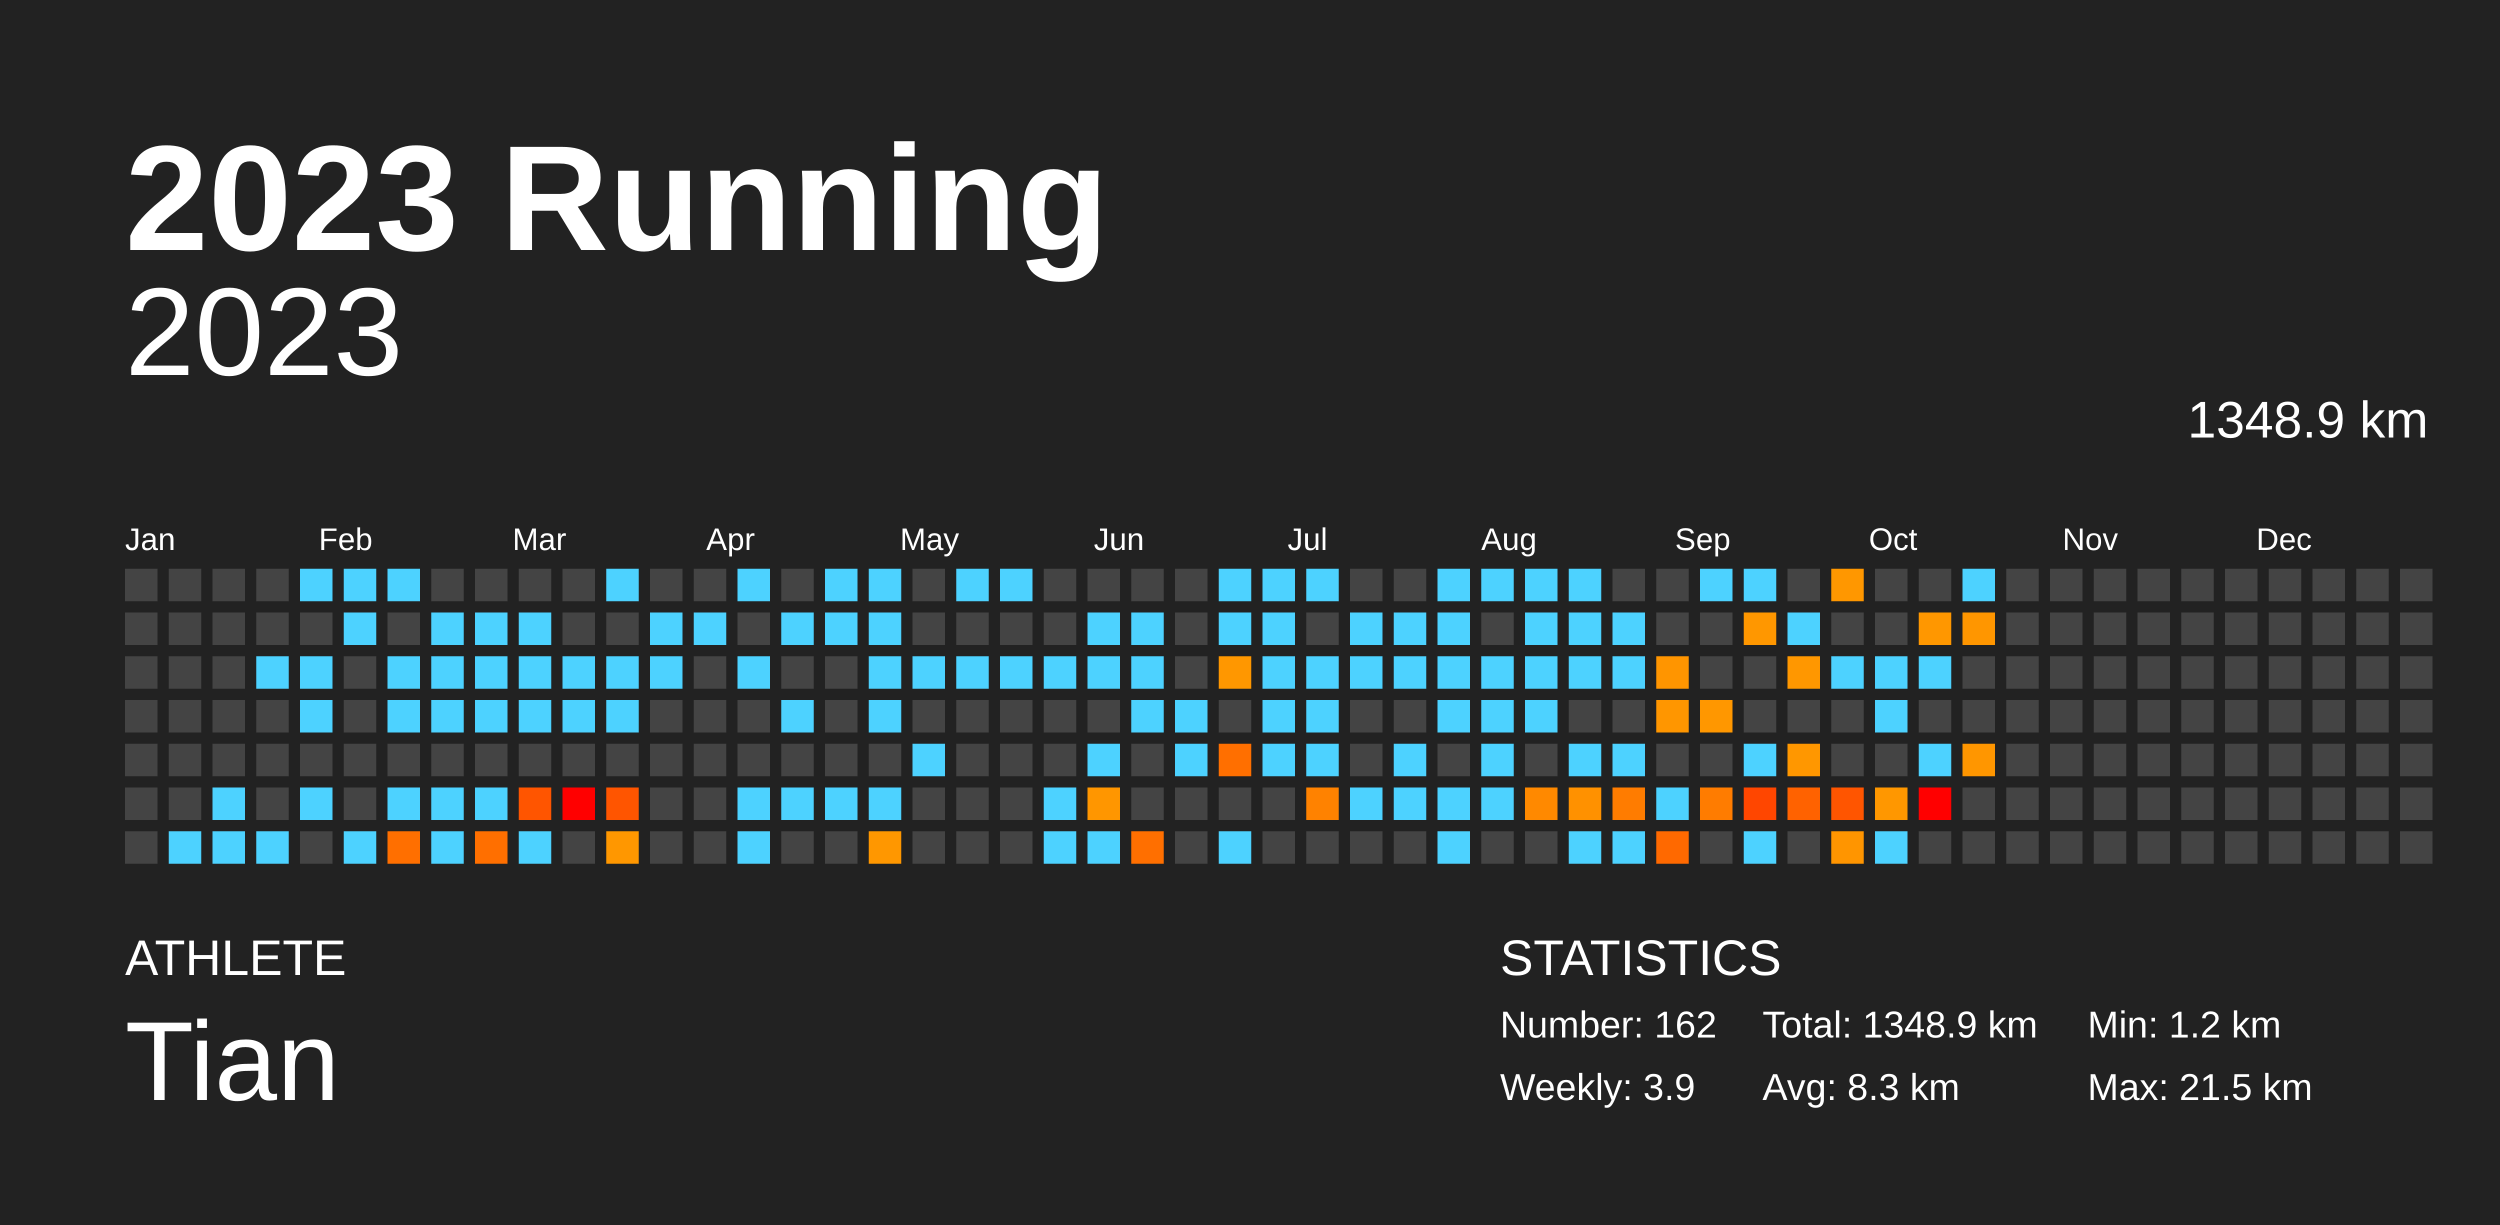
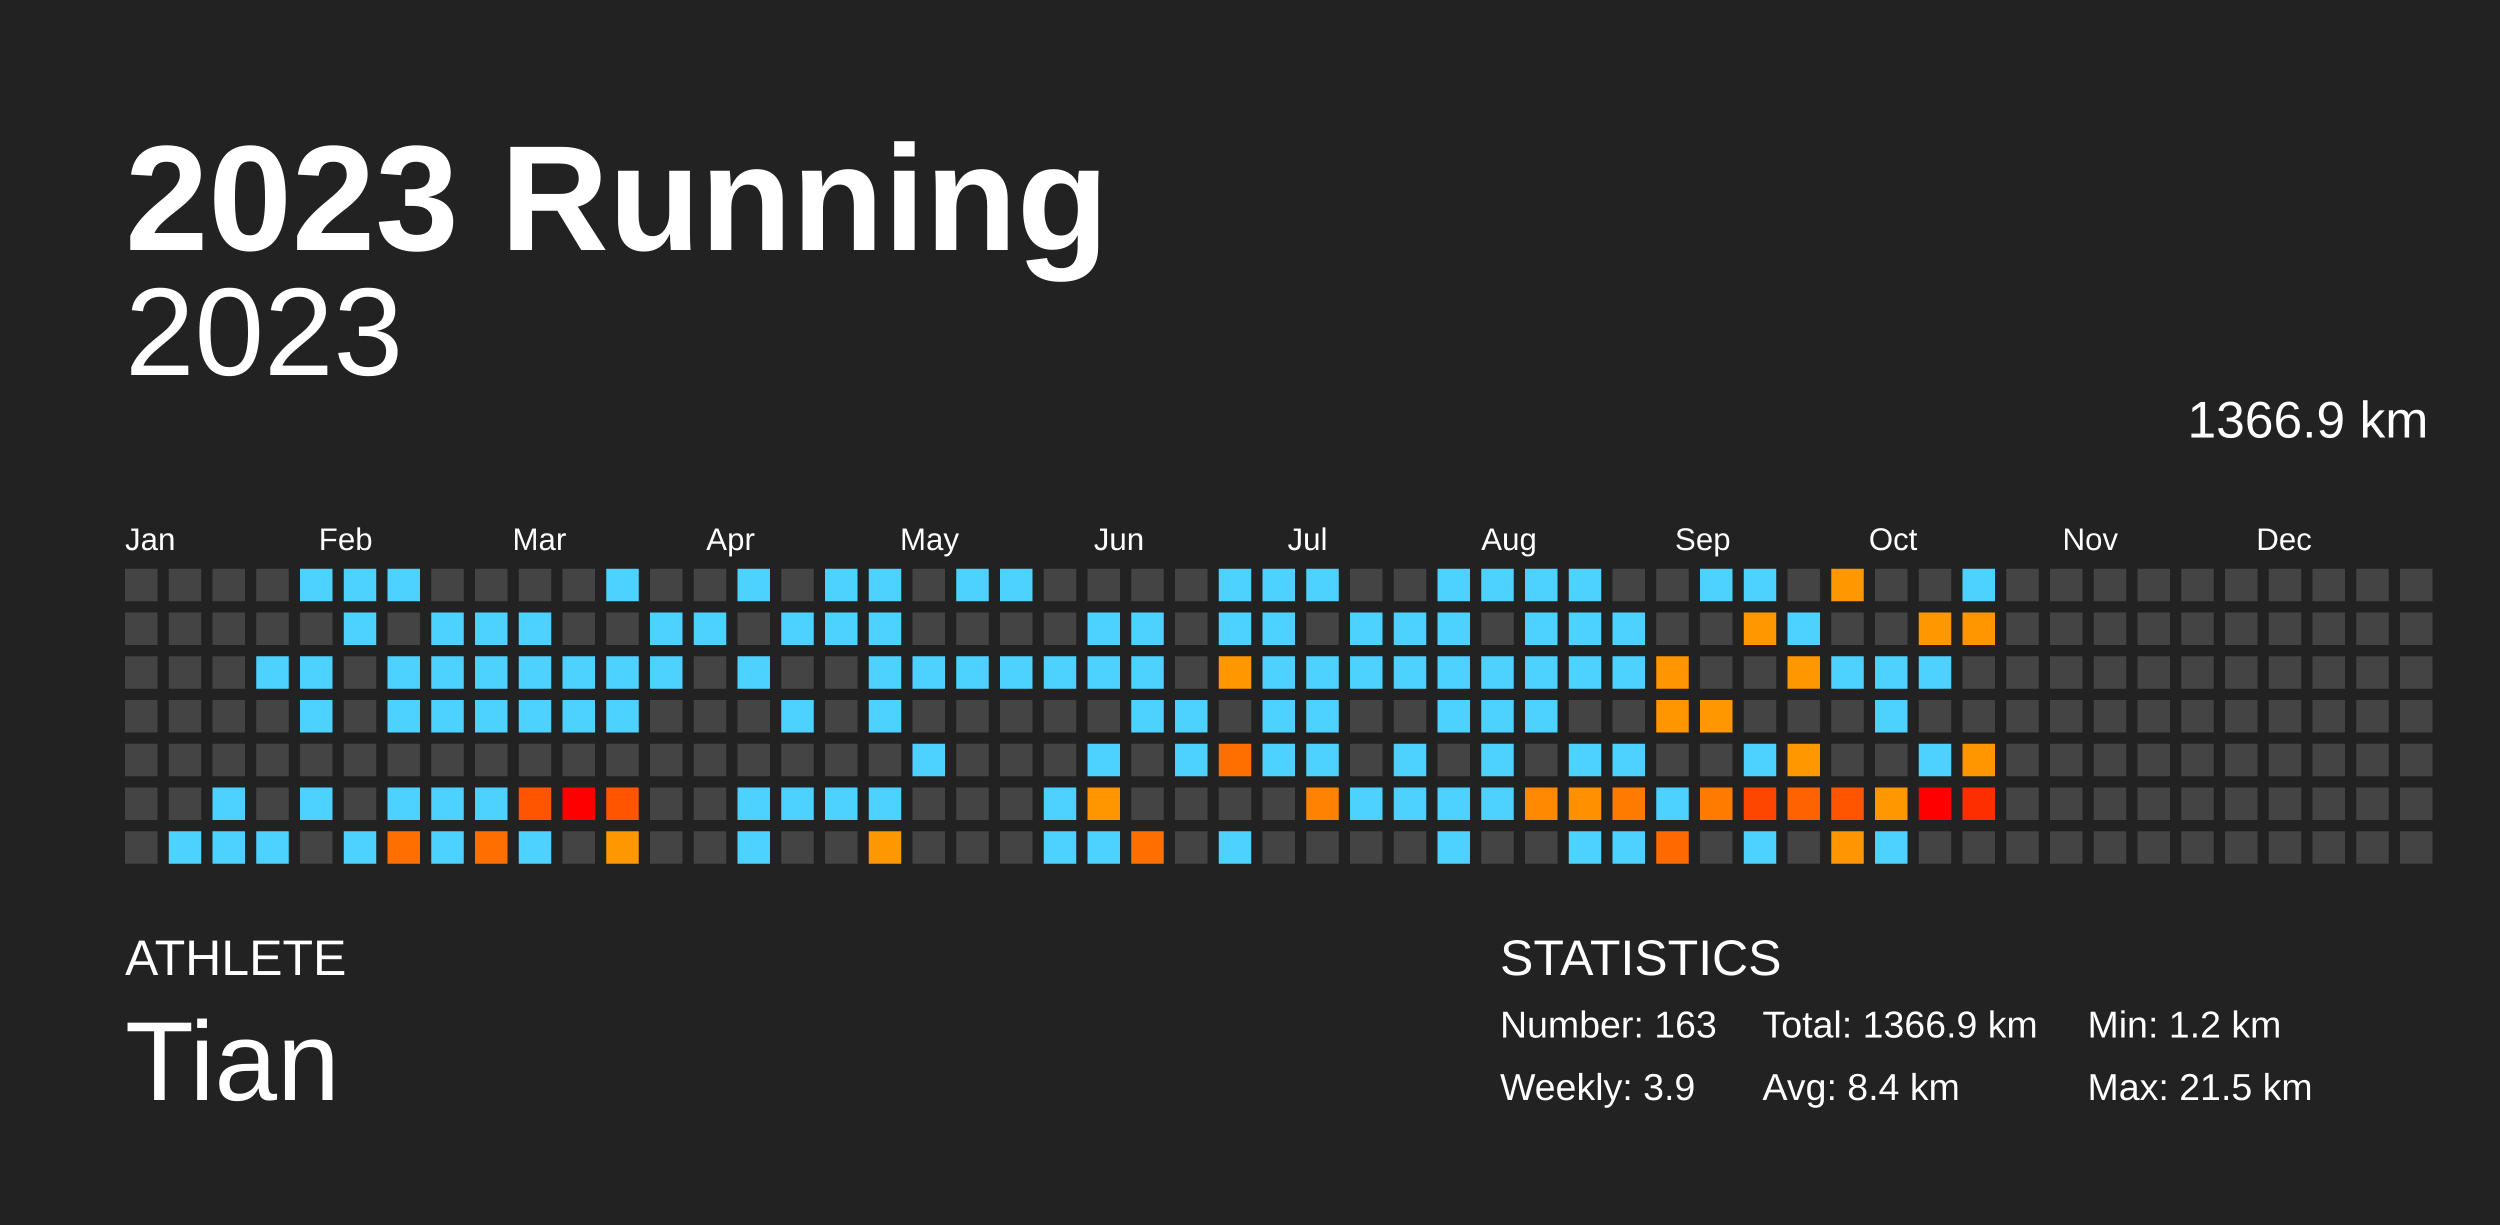
<svg xmlns="http://www.w3.org/2000/svg" baseProfile="full" height="98mm" version="1.1" viewBox="0,0,200,98" width="200mm">
  <defs />
  <rect fill="#222222" height="98" width="200" x="0" y="0" />
  <text fill="#FFFFFF" style="font-size:12px; font-family:Arial; font-weight:bold;" x="10" y="20">2023 Running</text>
  <text fill="#FFFFFF" style="font-size:4px; font-family:Arial" x="10" y="78">ATHLETE</text>
  <text fill="#FFFFFF" style="font-size:9px; font-family:Arial" x="10" y="88">Tian</text>
  <text fill="#FFFFFF" style="font-size:4px; font-family:Arial" x="120" y="78">STATISTICS</text>
-   <text fill="#FFFFFF" style="font-size:3px; font-family:Arial" x="120" y="83">Number: 162</text>
+   <text fill="#FFFFFF" style="font-size:3px; font-family:Arial" x="120" y="83">Number: 163</text>
  <text fill="#FFFFFF" style="font-size:3px; font-family:Arial" x="120" y="88">Weekly: 3.9</text>
-   <text fill="#FFFFFF" style="font-size:3px; font-family:Arial" x="141" y="83">Total: 1348.9 km</text>
-   <text fill="#FFFFFF" style="font-size:3px; font-family:Arial" x="141" y="88">Avg: 8.3 km</text>
+   <text fill="#FFFFFF" style="font-size:3px; font-family:Arial" x="141" y="83">Total: 1366.9 km</text>
+   <text fill="#FFFFFF" style="font-size:3px; font-family:Arial" x="141" y="88">Avg: 8.4 km</text>
  <text fill="#FFFFFF" style="font-size:3px; font-family:Arial" x="167" y="83">Min: 1.2 km</text>
  <text fill="#FFFFFF" style="font-size:3px; font-family:Arial" x="167" y="88">Max: 21.5 km</text>
  <text alignment-baseline="hanging" fill="#FFFFFF" style="font-size:10.0px; font-family:Arial;" x="10" y="30">2023</text>
-   <text alignment-baseline="hanging" fill="#FFFFFF" style="font-size:4.125px; font-family:Arial;" x="175" y="35">1348.9 km</text>
+   <text alignment-baseline="hanging" fill="#FFFFFF" style="font-size:4.125px; font-family:Arial;" x="175" y="35">1366.9 km</text>
  <text fill="#FFFFFF" style="font-size:2.5px; font-family:Arial" x="10.0" y="44">Jan</text>
  <text fill="#FFFFFF" style="font-size:2.5px; font-family:Arial" x="25.5" y="44">Feb</text>
  <text fill="#FFFFFF" style="font-size:2.5px; font-family:Arial" x="41.0" y="44">Mar</text>
  <text fill="#FFFFFF" style="font-size:2.5px; font-family:Arial" x="56.5" y="44">Apr</text>
  <text fill="#FFFFFF" style="font-size:2.5px; font-family:Arial" x="72.0" y="44">May</text>
  <text fill="#FFFFFF" style="font-size:2.5px; font-family:Arial" x="87.5" y="44">Jun</text>
  <text fill="#FFFFFF" style="font-size:2.5px; font-family:Arial" x="103.0" y="44">Jul</text>
  <text fill="#FFFFFF" style="font-size:2.5px; font-family:Arial" x="118.5" y="44">Aug</text>
  <text fill="#FFFFFF" style="font-size:2.5px; font-family:Arial" x="134.0" y="44">Sep</text>
  <text fill="#FFFFFF" style="font-size:2.5px; font-family:Arial" x="149.5" y="44">Oct</text>
  <text fill="#FFFFFF" style="font-size:2.5px; font-family:Arial" x="165.0" y="44">Nov</text>
  <text fill="#FFFFFF" style="font-size:2.5px; font-family:Arial" x="180.5" y="44">Dec</text>
  <rect fill="#444444" height="2.6" width="2.6" x="10.0" y="45.5" />
  <rect fill="#444444" height="2.6" width="2.6" x="10.0" y="49.0" />
  <rect fill="#444444" height="2.6" width="2.6" x="10.0" y="52.5" />
  <rect fill="#444444" height="2.6" width="2.6" x="10.0" y="56.0" />
  <rect fill="#444444" height="2.6" width="2.6" x="10.0" y="59.5" />
  <rect fill="#444444" height="2.6" width="2.6" x="10.0" y="63.0" />
  <rect fill="#444444" height="2.6" width="2.6" x="10.0" y="66.5" />
  <rect fill="#444444" height="2.6" width="2.6" x="13.5" y="45.5" />
  <rect fill="#444444" height="2.6" width="2.6" x="13.5" y="49.0" />
  <rect fill="#444444" height="2.6" width="2.6" x="13.5" y="52.5" />
  <rect fill="#444444" height="2.6" width="2.6" x="13.5" y="56.0" />
  <rect fill="#444444" height="2.6" width="2.6" x="13.5" y="59.5" />
  <rect fill="#444444" height="2.6" width="2.6" x="13.5" y="63.0" />
  <rect fill="#4dd2ff" height="2.6" width="2.6" x="13.5" y="66.5" />
  <rect fill="#444444" height="2.6" width="2.6" x="17.0" y="45.5" />
  <rect fill="#444444" height="2.6" width="2.6" x="17.0" y="49.0" />
  <rect fill="#444444" height="2.6" width="2.6" x="17.0" y="52.5" />
  <rect fill="#444444" height="2.6" width="2.6" x="17.0" y="56.0" />
  <rect fill="#444444" height="2.6" width="2.6" x="17.0" y="59.5" />
  <rect fill="#4dd2ff" height="2.6" width="2.6" x="17.0" y="63.0" />
  <rect fill="#4dd2ff" height="2.6" width="2.6" x="17.0" y="66.5" />
  <rect fill="#444444" height="2.6" width="2.6" x="20.5" y="45.5" />
  <rect fill="#444444" height="2.6" width="2.6" x="20.5" y="49.0" />
  <rect fill="#4dd2ff" height="2.6" width="2.6" x="20.5" y="52.5" />
  <rect fill="#444444" height="2.6" width="2.6" x="20.5" y="56.0" />
  <rect fill="#444444" height="2.6" width="2.6" x="20.5" y="59.5" />
  <rect fill="#444444" height="2.6" width="2.6" x="20.5" y="63.0" />
  <rect fill="#4dd2ff" height="2.6" width="2.6" x="20.5" y="66.5" />
  <rect fill="#4dd2ff" height="2.6" width="2.6" x="24.0" y="45.5" />
  <rect fill="#444444" height="2.6" width="2.6" x="24.0" y="49.0" />
  <rect fill="#4dd2ff" height="2.6" width="2.6" x="24.0" y="52.5" />
  <rect fill="#4dd2ff" height="2.6" width="2.6" x="24.0" y="56.0" />
  <rect fill="#444444" height="2.6" width="2.6" x="24.0" y="59.5" />
  <rect fill="#4dd2ff" height="2.6" width="2.6" x="24.0" y="63.0" />
  <rect fill="#444444" height="2.6" width="2.6" x="24.0" y="66.5" />
  <rect fill="#4dd2ff" height="2.6" width="2.6" x="27.5" y="45.5" />
  <rect fill="#4dd2ff" height="2.6" width="2.6" x="27.5" y="49.0" />
  <rect fill="#444444" height="2.6" width="2.6" x="27.5" y="52.5" />
  <rect fill="#444444" height="2.6" width="2.6" x="27.5" y="56.0" />
  <rect fill="#444444" height="2.6" width="2.6" x="27.5" y="59.5" />
  <rect fill="#444444" height="2.6" width="2.6" x="27.5" y="63.0" />
  <rect fill="#4dd2ff" height="2.6" width="2.6" x="27.5" y="66.5" />
  <rect fill="#4dd2ff" height="2.6" width="2.6" x="31.0" y="45.5" />
  <rect fill="#444444" height="2.6" width="2.6" x="31.0" y="49.0" />
  <rect fill="#4dd2ff" height="2.6" width="2.6" x="31.0" y="52.5" />
  <rect fill="#4dd2ff" height="2.6" width="2.6" x="31.0" y="56.0" />
  <rect fill="#444444" height="2.6" width="2.6" x="31.0" y="59.5" />
  <rect fill="#4dd2ff" height="2.6" width="2.6" x="31.0" y="63.0" />
  <rect fill="#ff6f00" height="2.6" width="2.6" x="31.0" y="66.5" />
  <rect fill="#444444" height="2.6" width="2.6" x="34.5" y="45.5" />
  <rect fill="#4dd2ff" height="2.6" width="2.6" x="34.5" y="49.0" />
  <rect fill="#4dd2ff" height="2.6" width="2.6" x="34.5" y="52.5" />
  <rect fill="#4dd2ff" height="2.6" width="2.6" x="34.5" y="56.0" />
  <rect fill="#444444" height="2.6" width="2.6" x="34.5" y="59.5" />
  <rect fill="#4dd2ff" height="2.6" width="2.6" x="34.5" y="63.0" />
  <rect fill="#4dd2ff" height="2.6" width="2.6" x="34.5" y="66.5" />
  <rect fill="#444444" height="2.6" width="2.6" x="38.0" y="45.5" />
  <rect fill="#4dd2ff" height="2.6" width="2.6" x="38.0" y="49.0" />
  <rect fill="#4dd2ff" height="2.6" width="2.6" x="38.0" y="52.5" />
  <rect fill="#4dd2ff" height="2.6" width="2.6" x="38.0" y="56.0" />
  <rect fill="#444444" height="2.6" width="2.6" x="38.0" y="59.5" />
  <rect fill="#4dd2ff" height="2.6" width="2.6" x="38.0" y="63.0" />
  <rect fill="#ff6f00" height="2.6" width="2.6" x="38.0" y="66.5" />
  <rect fill="#444444" height="2.6" width="2.6" x="41.5" y="45.5" />
  <rect fill="#4dd2ff" height="2.6" width="2.6" x="41.5" y="49.0" />
  <rect fill="#4dd2ff" height="2.6" width="2.6" x="41.5" y="52.5" />
  <rect fill="#4dd2ff" height="2.6" width="2.6" x="41.5" y="56.0" />
  <rect fill="#444444" height="2.6" width="2.6" x="41.5" y="59.5" />
  <rect fill="#ff5500" height="2.6" width="2.6" x="41.5" y="63.0" />
  <rect fill="#4dd2ff" height="2.6" width="2.6" x="41.5" y="66.5" />
  <rect fill="#444444" height="2.6" width="2.6" x="45.0" y="45.5" />
  <rect fill="#444444" height="2.6" width="2.6" x="45.0" y="49.0" />
  <rect fill="#4dd2ff" height="2.6" width="2.6" x="45.0" y="52.5" />
  <rect fill="#4dd2ff" height="2.6" width="2.6" x="45.0" y="56.0" />
  <rect fill="#444444" height="2.6" width="2.6" x="45.0" y="59.5" />
  <rect fill="red" height="2.6" width="2.6" x="45.0" y="63.0" />
  <rect fill="#444444" height="2.6" width="2.6" x="45.0" y="66.5" />
  <rect fill="#4dd2ff" height="2.6" width="2.6" x="48.5" y="45.5" />
  <rect fill="#444444" height="2.6" width="2.6" x="48.5" y="49.0" />
  <rect fill="#4dd2ff" height="2.6" width="2.6" x="48.5" y="52.5" />
  <rect fill="#4dd2ff" height="2.6" width="2.6" x="48.5" y="56.0" />
  <rect fill="#444444" height="2.6" width="2.6" x="48.5" y="59.5" />
  <rect fill="#ff5500" height="2.6" width="2.6" x="48.5" y="63.0" />
  <rect fill="#ff9700" height="2.6" width="2.6" x="48.5" y="66.5" />
  <rect fill="#444444" height="2.6" width="2.6" x="52.0" y="45.5" />
  <rect fill="#4dd2ff" height="2.6" width="2.6" x="52.0" y="49.0" />
  <rect fill="#4dd2ff" height="2.6" width="2.6" x="52.0" y="52.5" />
  <rect fill="#444444" height="2.6" width="2.6" x="52.0" y="56.0" />
  <rect fill="#444444" height="2.6" width="2.6" x="52.0" y="59.5" />
  <rect fill="#444444" height="2.6" width="2.6" x="52.0" y="63.0" />
  <rect fill="#444444" height="2.6" width="2.6" x="52.0" y="66.5" />
  <rect fill="#444444" height="2.6" width="2.6" x="55.5" y="45.5" />
  <rect fill="#4dd2ff" height="2.6" width="2.6" x="55.5" y="49.0" />
  <rect fill="#444444" height="2.6" width="2.6" x="55.5" y="52.5" />
  <rect fill="#444444" height="2.6" width="2.6" x="55.5" y="56.0" />
  <rect fill="#444444" height="2.6" width="2.6" x="55.5" y="59.5" />
  <rect fill="#444444" height="2.6" width="2.6" x="55.5" y="63.0" />
  <rect fill="#444444" height="2.6" width="2.6" x="55.5" y="66.5" />
  <rect fill="#4dd2ff" height="2.6" width="2.6" x="59.0" y="45.5" />
  <rect fill="#444444" height="2.6" width="2.6" x="59.0" y="49.0" />
  <rect fill="#4dd2ff" height="2.6" width="2.6" x="59.0" y="52.5" />
  <rect fill="#444444" height="2.6" width="2.6" x="59.0" y="56.0" />
  <rect fill="#444444" height="2.6" width="2.6" x="59.0" y="59.5" />
  <rect fill="#4dd2ff" height="2.6" width="2.6" x="59.0" y="63.0" />
  <rect fill="#4dd2ff" height="2.6" width="2.6" x="59.0" y="66.5" />
  <rect fill="#444444" height="2.6" width="2.6" x="62.5" y="45.5" />
  <rect fill="#4dd2ff" height="2.6" width="2.6" x="62.5" y="49.0" />
  <rect fill="#444444" height="2.6" width="2.6" x="62.5" y="52.5" />
  <rect fill="#4dd2ff" height="2.6" width="2.6" x="62.5" y="56.0" />
  <rect fill="#444444" height="2.6" width="2.6" x="62.5" y="59.5" />
  <rect fill="#4dd2ff" height="2.6" width="2.6" x="62.5" y="63.0" />
  <rect fill="#444444" height="2.6" width="2.6" x="62.5" y="66.5" />
  <rect fill="#4dd2ff" height="2.6" width="2.6" x="66.0" y="45.5" />
  <rect fill="#4dd2ff" height="2.6" width="2.6" x="66.0" y="49.0" />
  <rect fill="#444444" height="2.6" width="2.6" x="66.0" y="52.5" />
  <rect fill="#444444" height="2.6" width="2.6" x="66.0" y="56.0" />
  <rect fill="#444444" height="2.6" width="2.6" x="66.0" y="59.5" />
  <rect fill="#4dd2ff" height="2.6" width="2.6" x="66.0" y="63.0" />
  <rect fill="#444444" height="2.6" width="2.6" x="66.0" y="66.5" />
  <rect fill="#4dd2ff" height="2.6" width="2.6" x="69.5" y="45.5" />
  <rect fill="#4dd2ff" height="2.6" width="2.6" x="69.5" y="49.0" />
  <rect fill="#4dd2ff" height="2.6" width="2.6" x="69.5" y="52.5" />
  <rect fill="#4dd2ff" height="2.6" width="2.6" x="69.5" y="56.0" />
  <rect fill="#444444" height="2.6" width="2.6" x="69.5" y="59.5" />
  <rect fill="#4dd2ff" height="2.6" width="2.6" x="69.5" y="63.0" />
  <rect fill="#ff9700" height="2.6" width="2.6" x="69.5" y="66.5" />
  <rect fill="#444444" height="2.6" width="2.6" x="73.0" y="45.5" />
  <rect fill="#444444" height="2.6" width="2.6" x="73.0" y="49.0" />
  <rect fill="#4dd2ff" height="2.6" width="2.6" x="73.0" y="52.5" />
  <rect fill="#444444" height="2.6" width="2.6" x="73.0" y="56.0" />
  <rect fill="#4dd2ff" height="2.6" width="2.6" x="73.0" y="59.5" />
  <rect fill="#444444" height="2.6" width="2.6" x="73.0" y="63.0" />
  <rect fill="#444444" height="2.6" width="2.6" x="73.0" y="66.5" />
  <rect fill="#4dd2ff" height="2.6" width="2.6" x="76.5" y="45.5" />
  <rect fill="#444444" height="2.6" width="2.6" x="76.5" y="49.0" />
  <rect fill="#4dd2ff" height="2.6" width="2.6" x="76.5" y="52.5" />
  <rect fill="#444444" height="2.6" width="2.6" x="76.5" y="56.0" />
  <rect fill="#444444" height="2.6" width="2.6" x="76.5" y="59.5" />
  <rect fill="#444444" height="2.6" width="2.6" x="76.5" y="63.0" />
  <rect fill="#444444" height="2.6" width="2.6" x="76.5" y="66.5" />
  <rect fill="#4dd2ff" height="2.6" width="2.6" x="80.0" y="45.5" />
  <rect fill="#444444" height="2.6" width="2.6" x="80.0" y="49.0" />
  <rect fill="#4dd2ff" height="2.6" width="2.6" x="80.0" y="52.5" />
  <rect fill="#444444" height="2.6" width="2.6" x="80.0" y="56.0" />
  <rect fill="#444444" height="2.6" width="2.6" x="80.0" y="59.5" />
  <rect fill="#444444" height="2.6" width="2.6" x="80.0" y="63.0" />
  <rect fill="#444444" height="2.6" width="2.6" x="80.0" y="66.5" />
  <rect fill="#444444" height="2.6" width="2.6" x="83.5" y="45.5" />
  <rect fill="#444444" height="2.6" width="2.6" x="83.5" y="49.0" />
  <rect fill="#4dd2ff" height="2.6" width="2.6" x="83.5" y="52.5" />
  <rect fill="#444444" height="2.6" width="2.6" x="83.5" y="56.0" />
  <rect fill="#444444" height="2.6" width="2.6" x="83.5" y="59.5" />
  <rect fill="#4dd2ff" height="2.6" width="2.6" x="83.5" y="63.0" />
  <rect fill="#4dd2ff" height="2.6" width="2.6" x="83.5" y="66.5" />
  <rect fill="#444444" height="2.6" width="2.6" x="87.0" y="45.5" />
  <rect fill="#4dd2ff" height="2.6" width="2.6" x="87.0" y="49.0" />
  <rect fill="#4dd2ff" height="2.6" width="2.6" x="87.0" y="52.5" />
  <rect fill="#444444" height="2.6" width="2.6" x="87.0" y="56.0" />
  <rect fill="#4dd2ff" height="2.6" width="2.6" x="87.0" y="59.5" />
  <rect fill="#ff9600" height="2.6" width="2.6" x="87.0" y="63.0" />
  <rect fill="#4dd2ff" height="2.6" width="2.6" x="87.0" y="66.5" />
  <rect fill="#444444" height="2.6" width="2.6" x="90.5" y="45.5" />
  <rect fill="#4dd2ff" height="2.6" width="2.6" x="90.5" y="49.0" />
  <rect fill="#4dd2ff" height="2.6" width="2.6" x="90.5" y="52.5" />
  <rect fill="#4dd2ff" height="2.6" width="2.6" x="90.5" y="56.0" />
  <rect fill="#444444" height="2.6" width="2.6" x="90.5" y="59.5" />
  <rect fill="#444444" height="2.6" width="2.6" x="90.5" y="63.0" />
  <rect fill="#ff6f00" height="2.6" width="2.6" x="90.5" y="66.5" />
  <rect fill="#444444" height="2.6" width="2.6" x="94.0" y="45.5" />
  <rect fill="#444444" height="2.6" width="2.6" x="94.0" y="49.0" />
  <rect fill="#444444" height="2.6" width="2.6" x="94.0" y="52.5" />
  <rect fill="#4dd2ff" height="2.6" width="2.6" x="94.0" y="56.0" />
  <rect fill="#4dd2ff" height="2.6" width="2.6" x="94.0" y="59.5" />
  <rect fill="#444444" height="2.6" width="2.6" x="94.0" y="63.0" />
  <rect fill="#444444" height="2.6" width="2.6" x="94.0" y="66.5" />
  <rect fill="#4dd2ff" height="2.6" width="2.6" x="97.5" y="45.5" />
  <rect fill="#4dd2ff" height="2.6" width="2.6" x="97.5" y="49.0" />
  <rect fill="#ff9700" height="2.6" width="2.6" x="97.5" y="52.5" />
  <rect fill="#444444" height="2.6" width="2.6" x="97.5" y="56.0" />
  <rect fill="#ff6f00" height="2.6" width="2.6" x="97.5" y="59.5" />
  <rect fill="#444444" height="2.6" width="2.6" x="97.5" y="63.0" />
  <rect fill="#4dd2ff" height="2.6" width="2.6" x="97.5" y="66.5" />
  <rect fill="#4dd2ff" height="2.6" width="2.6" x="101.0" y="45.5" />
  <rect fill="#4dd2ff" height="2.6" width="2.6" x="101.0" y="49.0" />
  <rect fill="#4dd2ff" height="2.6" width="2.6" x="101.0" y="52.5" />
  <rect fill="#4dd2ff" height="2.6" width="2.6" x="101.0" y="56.0" />
  <rect fill="#4dd2ff" height="2.6" width="2.6" x="101.0" y="59.5" />
  <rect fill="#444444" height="2.6" width="2.6" x="101.0" y="63.0" />
  <rect fill="#444444" height="2.6" width="2.6" x="101.0" y="66.5" />
  <rect fill="#4dd2ff" height="2.6" width="2.6" x="104.5" y="45.5" />
  <rect fill="#444444" height="2.6" width="2.6" x="104.5" y="49.0" />
  <rect fill="#4dd2ff" height="2.6" width="2.6" x="104.5" y="52.5" />
  <rect fill="#4dd2ff" height="2.6" width="2.6" x="104.5" y="56.0" />
  <rect fill="#4dd2ff" height="2.6" width="2.6" x="104.5" y="59.5" />
  <rect fill="#ff8200" height="2.6" width="2.6" x="104.5" y="63.0" />
  <rect fill="#444444" height="2.6" width="2.6" x="104.5" y="66.5" />
  <rect fill="#444444" height="2.6" width="2.6" x="108.0" y="45.5" />
  <rect fill="#4dd2ff" height="2.6" width="2.6" x="108.0" y="49.0" />
  <rect fill="#4dd2ff" height="2.6" width="2.6" x="108.0" y="52.5" />
  <rect fill="#444444" height="2.6" width="2.6" x="108.0" y="56.0" />
  <rect fill="#444444" height="2.6" width="2.6" x="108.0" y="59.5" />
  <rect fill="#4dd2ff" height="2.6" width="2.6" x="108.0" y="63.0" />
  <rect fill="#444444" height="2.6" width="2.6" x="108.0" y="66.5" />
  <rect fill="#444444" height="2.6" width="2.6" x="111.5" y="45.5" />
  <rect fill="#4dd2ff" height="2.6" width="2.6" x="111.5" y="49.0" />
  <rect fill="#4dd2ff" height="2.6" width="2.6" x="111.5" y="52.5" />
  <rect fill="#444444" height="2.6" width="2.6" x="111.5" y="56.0" />
  <rect fill="#4dd2ff" height="2.6" width="2.6" x="111.5" y="59.5" />
  <rect fill="#4dd2ff" height="2.6" width="2.6" x="111.5" y="63.0" />
  <rect fill="#444444" height="2.6" width="2.6" x="111.5" y="66.5" />
  <rect fill="#4dd2ff" height="2.6" width="2.6" x="115.0" y="45.5" />
  <rect fill="#4dd2ff" height="2.6" width="2.6" x="115.0" y="49.0" />
  <rect fill="#4dd2ff" height="2.6" width="2.6" x="115.0" y="52.5" />
  <rect fill="#4dd2ff" height="2.6" width="2.6" x="115.0" y="56.0" />
  <rect fill="#444444" height="2.6" width="2.6" x="115.0" y="59.5" />
  <rect fill="#4dd2ff" height="2.6" width="2.6" x="115.0" y="63.0" />
  <rect fill="#4dd2ff" height="2.6" width="2.6" x="115.0" y="66.5" />
  <rect fill="#4dd2ff" height="2.6" width="2.6" x="118.5" y="45.5" />
  <rect fill="#444444" height="2.6" width="2.6" x="118.5" y="49.0" />
  <rect fill="#4dd2ff" height="2.6" width="2.6" x="118.5" y="52.5" />
  <rect fill="#4dd2ff" height="2.6" width="2.6" x="118.5" y="56.0" />
  <rect fill="#4dd2ff" height="2.6" width="2.6" x="118.5" y="59.5" />
  <rect fill="#4dd2ff" height="2.6" width="2.6" x="118.5" y="63.0" />
  <rect fill="#444444" height="2.6" width="2.6" x="118.5" y="66.5" />
  <rect fill="#4dd2ff" height="2.6" width="2.6" x="122.0" y="45.5" />
  <rect fill="#4dd2ff" height="2.6" width="2.6" x="122.0" y="49.0" />
  <rect fill="#4dd2ff" height="2.6" width="2.6" x="122.0" y="52.5" />
  <rect fill="#4dd2ff" height="2.6" width="2.6" x="122.0" y="56.0" />
  <rect fill="#444444" height="2.6" width="2.6" x="122.0" y="59.5" />
  <rect fill="#ff8900" height="2.6" width="2.6" x="122.0" y="63.0" />
  <rect fill="#444444" height="2.6" width="2.6" x="122.0" y="66.5" />
  <rect fill="#4dd2ff" height="2.6" width="2.6" x="125.5" y="45.5" />
  <rect fill="#4dd2ff" height="2.6" width="2.6" x="125.5" y="49.0" />
  <rect fill="#4dd2ff" height="2.6" width="2.6" x="125.5" y="52.5" />
  <rect fill="#444444" height="2.6" width="2.6" x="125.5" y="56.0" />
  <rect fill="#4dd2ff" height="2.6" width="2.6" x="125.5" y="59.5" />
  <rect fill="#ff9100" height="2.6" width="2.6" x="125.5" y="63.0" />
  <rect fill="#4dd2ff" height="2.6" width="2.6" x="125.5" y="66.5" />
  <rect fill="#444444" height="2.6" width="2.6" x="129.0" y="45.5" />
  <rect fill="#4dd2ff" height="2.6" width="2.6" x="129.0" y="49.0" />
  <rect fill="#4dd2ff" height="2.6" width="2.6" x="129.0" y="52.5" />
  <rect fill="#444444" height="2.6" width="2.6" x="129.0" y="56.0" />
  <rect fill="#4dd2ff" height="2.6" width="2.6" x="129.0" y="59.5" />
  <rect fill="#ff7c00" height="2.6" width="2.6" x="129.0" y="63.0" />
  <rect fill="#4dd2ff" height="2.6" width="2.6" x="129.0" y="66.5" />
  <rect fill="#444444" height="2.6" width="2.6" x="132.5" y="45.5" />
  <rect fill="#444444" height="2.6" width="2.6" x="132.5" y="49.0" />
  <rect fill="#ff9500" height="2.6" width="2.6" x="132.5" y="52.5" />
  <rect fill="#ff9600" height="2.6" width="2.6" x="132.5" y="56.0" />
  <rect fill="#444444" height="2.6" width="2.6" x="132.5" y="59.5" />
  <rect fill="#4dd2ff" height="2.6" width="2.6" x="132.5" y="63.0" />
  <rect fill="#ff6900" height="2.6" width="2.6" x="132.5" y="66.5" />
  <rect fill="#4dd2ff" height="2.6" width="2.6" x="136.0" y="45.5" />
  <rect fill="#444444" height="2.6" width="2.6" x="136.0" y="49.0" />
  <rect fill="#444444" height="2.6" width="2.6" x="136.0" y="52.5" />
  <rect fill="#ff9700" height="2.6" width="2.6" x="136.0" y="56.0" />
  <rect fill="#444444" height="2.6" width="2.6" x="136.0" y="59.5" />
  <rect fill="#ff7c00" height="2.6" width="2.6" x="136.0" y="63.0" />
  <rect fill="#444444" height="2.6" width="2.6" x="136.0" y="66.5" />
  <rect fill="#4dd2ff" height="2.6" width="2.6" x="139.5" y="45.5" />
  <rect fill="#ff9700" height="2.6" width="2.6" x="139.5" y="49.0" />
  <rect fill="#444444" height="2.6" width="2.6" x="139.5" y="52.5" />
  <rect fill="#444444" height="2.6" width="2.6" x="139.5" y="56.0" />
  <rect fill="#4dd2ff" height="2.6" width="2.6" x="139.5" y="59.5" />
  <rect fill="#ff4600" height="2.6" width="2.6" x="139.5" y="63.0" />
  <rect fill="#4dd2ff" height="2.6" width="2.6" x="139.5" y="66.5" />
  <rect fill="#444444" height="2.6" width="2.6" x="143.0" y="45.5" />
  <rect fill="#4dd2ff" height="2.6" width="2.6" x="143.0" y="49.0" />
  <rect fill="#ff9700" height="2.6" width="2.6" x="143.0" y="52.5" />
  <rect fill="#444444" height="2.6" width="2.6" x="143.0" y="56.0" />
  <rect fill="#ff9700" height="2.6" width="2.6" x="143.0" y="59.5" />
  <rect fill="#ff6200" height="2.6" width="2.6" x="143.0" y="63.0" />
  <rect fill="#444444" height="2.6" width="2.6" x="143.0" y="66.5" />
  <rect fill="#ff9700" height="2.6" width="2.6" x="146.5" y="45.5" />
  <rect fill="#444444" height="2.6" width="2.6" x="146.5" y="49.0" />
  <rect fill="#4dd2ff" height="2.6" width="2.6" x="146.5" y="52.5" />
  <rect fill="#444444" height="2.6" width="2.6" x="146.5" y="56.0" />
  <rect fill="#444444" height="2.6" width="2.6" x="146.5" y="59.5" />
  <rect fill="#ff5500" height="2.6" width="2.6" x="146.5" y="63.0" />
  <rect fill="#ff9500" height="2.6" width="2.6" x="146.5" y="66.5" />
  <rect fill="#444444" height="2.6" width="2.6" x="150.0" y="45.5" />
  <rect fill="#444444" height="2.6" width="2.6" x="150.0" y="49.0" />
  <rect fill="#4dd2ff" height="2.6" width="2.6" x="150.0" y="52.5" />
  <rect fill="#4dd2ff" height="2.6" width="2.6" x="150.0" y="56.0" />
  <rect fill="#444444" height="2.6" width="2.6" x="150.0" y="59.5" />
  <rect fill="#ff9700" height="2.6" width="2.6" x="150.0" y="63.0" />
  <rect fill="#4dd2ff" height="2.6" width="2.6" x="150.0" y="66.5" />
  <rect fill="#444444" height="2.6" width="2.6" x="153.5" y="45.5" />
  <rect fill="#ff9700" height="2.6" width="2.6" x="153.5" y="49.0" />
  <rect fill="#4dd2ff" height="2.6" width="2.6" x="153.5" y="52.5" />
  <rect fill="#444444" height="2.6" width="2.6" x="153.5" y="56.0" />
  <rect fill="#4dd2ff" height="2.6" width="2.6" x="153.5" y="59.5" />
  <rect fill="red" height="2.6" width="2.6" x="153.5" y="63.0" />
  <rect fill="#444444" height="2.6" width="2.6" x="153.5" y="66.5" />
  <rect fill="#4dd2ff" height="2.6" width="2.6" x="157.0" y="45.5" />
  <rect fill="#ff9600" height="2.6" width="2.6" x="157.0" y="49.0" />
  <rect fill="#444444" height="2.6" width="2.6" x="157.0" y="52.5" />
  <rect fill="#444444" height="2.6" width="2.6" x="157.0" y="56.0" />
  <rect fill="#ff9600" height="2.6" width="2.6" x="157.0" y="59.5" />
-   <rect fill="#444444" height="2.6" width="2.6" x="157.0" y="63.0" />
+   <rect fill="#ff2e00" height="2.6" width="2.6" x="157.0" y="63.0" />
  <rect fill="#444444" height="2.6" width="2.6" x="157.0" y="66.5" />
  <rect fill="#444444" height="2.6" width="2.6" x="160.5" y="45.5" />
  <rect fill="#444444" height="2.6" width="2.6" x="160.5" y="49.0" />
  <rect fill="#444444" height="2.6" width="2.6" x="160.5" y="52.5" />
  <rect fill="#444444" height="2.6" width="2.6" x="160.5" y="56.0" />
  <rect fill="#444444" height="2.6" width="2.6" x="160.5" y="59.5" />
  <rect fill="#444444" height="2.6" width="2.6" x="160.5" y="63.0" />
  <rect fill="#444444" height="2.6" width="2.6" x="160.5" y="66.5" />
  <rect fill="#444444" height="2.6" width="2.6" x="164.0" y="45.5" />
  <rect fill="#444444" height="2.6" width="2.6" x="164.0" y="49.0" />
  <rect fill="#444444" height="2.6" width="2.6" x="164.0" y="52.5" />
  <rect fill="#444444" height="2.6" width="2.6" x="164.0" y="56.0" />
  <rect fill="#444444" height="2.6" width="2.6" x="164.0" y="59.5" />
  <rect fill="#444444" height="2.6" width="2.6" x="164.0" y="63.0" />
  <rect fill="#444444" height="2.6" width="2.6" x="164.0" y="66.5" />
  <rect fill="#444444" height="2.6" width="2.6" x="167.5" y="45.5" />
  <rect fill="#444444" height="2.6" width="2.6" x="167.5" y="49.0" />
  <rect fill="#444444" height="2.6" width="2.6" x="167.5" y="52.5" />
  <rect fill="#444444" height="2.6" width="2.6" x="167.5" y="56.0" />
  <rect fill="#444444" height="2.6" width="2.6" x="167.5" y="59.5" />
  <rect fill="#444444" height="2.6" width="2.6" x="167.5" y="63.0" />
  <rect fill="#444444" height="2.6" width="2.6" x="167.5" y="66.5" />
  <rect fill="#444444" height="2.6" width="2.6" x="171.0" y="45.5" />
  <rect fill="#444444" height="2.6" width="2.6" x="171.0" y="49.0" />
  <rect fill="#444444" height="2.6" width="2.6" x="171.0" y="52.5" />
  <rect fill="#444444" height="2.6" width="2.6" x="171.0" y="56.0" />
  <rect fill="#444444" height="2.6" width="2.6" x="171.0" y="59.5" />
  <rect fill="#444444" height="2.6" width="2.6" x="171.0" y="63.0" />
  <rect fill="#444444" height="2.6" width="2.6" x="171.0" y="66.5" />
  <rect fill="#444444" height="2.6" width="2.6" x="174.5" y="45.5" />
  <rect fill="#444444" height="2.6" width="2.6" x="174.5" y="49.0" />
  <rect fill="#444444" height="2.6" width="2.6" x="174.5" y="52.5" />
  <rect fill="#444444" height="2.6" width="2.6" x="174.5" y="56.0" />
  <rect fill="#444444" height="2.6" width="2.6" x="174.5" y="59.5" />
  <rect fill="#444444" height="2.6" width="2.6" x="174.5" y="63.0" />
  <rect fill="#444444" height="2.6" width="2.6" x="174.5" y="66.5" />
  <rect fill="#444444" height="2.6" width="2.6" x="178.0" y="45.5" />
  <rect fill="#444444" height="2.6" width="2.6" x="178.0" y="49.0" />
  <rect fill="#444444" height="2.6" width="2.6" x="178.0" y="52.5" />
  <rect fill="#444444" height="2.6" width="2.6" x="178.0" y="56.0" />
  <rect fill="#444444" height="2.6" width="2.6" x="178.0" y="59.5" />
  <rect fill="#444444" height="2.6" width="2.6" x="178.0" y="63.0" />
  <rect fill="#444444" height="2.6" width="2.6" x="178.0" y="66.5" />
  <rect fill="#444444" height="2.6" width="2.6" x="181.5" y="45.5" />
  <rect fill="#444444" height="2.6" width="2.6" x="181.5" y="49.0" />
  <rect fill="#444444" height="2.6" width="2.6" x="181.5" y="52.5" />
  <rect fill="#444444" height="2.6" width="2.6" x="181.5" y="56.0" />
  <rect fill="#444444" height="2.6" width="2.6" x="181.5" y="59.5" />
  <rect fill="#444444" height="2.6" width="2.6" x="181.5" y="63.0" />
  <rect fill="#444444" height="2.6" width="2.6" x="181.5" y="66.5" />
  <rect fill="#444444" height="2.6" width="2.6" x="185.0" y="45.5" />
  <rect fill="#444444" height="2.6" width="2.6" x="185.0" y="49.0" />
  <rect fill="#444444" height="2.6" width="2.6" x="185.0" y="52.5" />
  <rect fill="#444444" height="2.6" width="2.6" x="185.0" y="56.0" />
  <rect fill="#444444" height="2.6" width="2.6" x="185.0" y="59.5" />
  <rect fill="#444444" height="2.6" width="2.6" x="185.0" y="63.0" />
  <rect fill="#444444" height="2.6" width="2.6" x="185.0" y="66.5" />
  <rect fill="#444444" height="2.6" width="2.6" x="188.5" y="45.5" />
  <rect fill="#444444" height="2.6" width="2.6" x="188.5" y="49.0" />
  <rect fill="#444444" height="2.6" width="2.6" x="188.5" y="52.5" />
  <rect fill="#444444" height="2.6" width="2.6" x="188.5" y="56.0" />
  <rect fill="#444444" height="2.6" width="2.6" x="188.5" y="59.5" />
  <rect fill="#444444" height="2.6" width="2.6" x="188.5" y="63.0" />
  <rect fill="#444444" height="2.6" width="2.6" x="188.5" y="66.5" />
  <rect fill="#444444" height="2.6" width="2.6" x="192.0" y="45.5" />
  <rect fill="#444444" height="2.6" width="2.6" x="192.0" y="49.0" />
  <rect fill="#444444" height="2.6" width="2.6" x="192.0" y="52.5" />
  <rect fill="#444444" height="2.6" width="2.6" x="192.0" y="56.0" />
  <rect fill="#444444" height="2.6" width="2.6" x="192.0" y="59.5" />
  <rect fill="#444444" height="2.6" width="2.6" x="192.0" y="63.0" />
  <rect fill="#444444" height="2.6" width="2.6" x="192.0" y="66.5" />
</svg>
